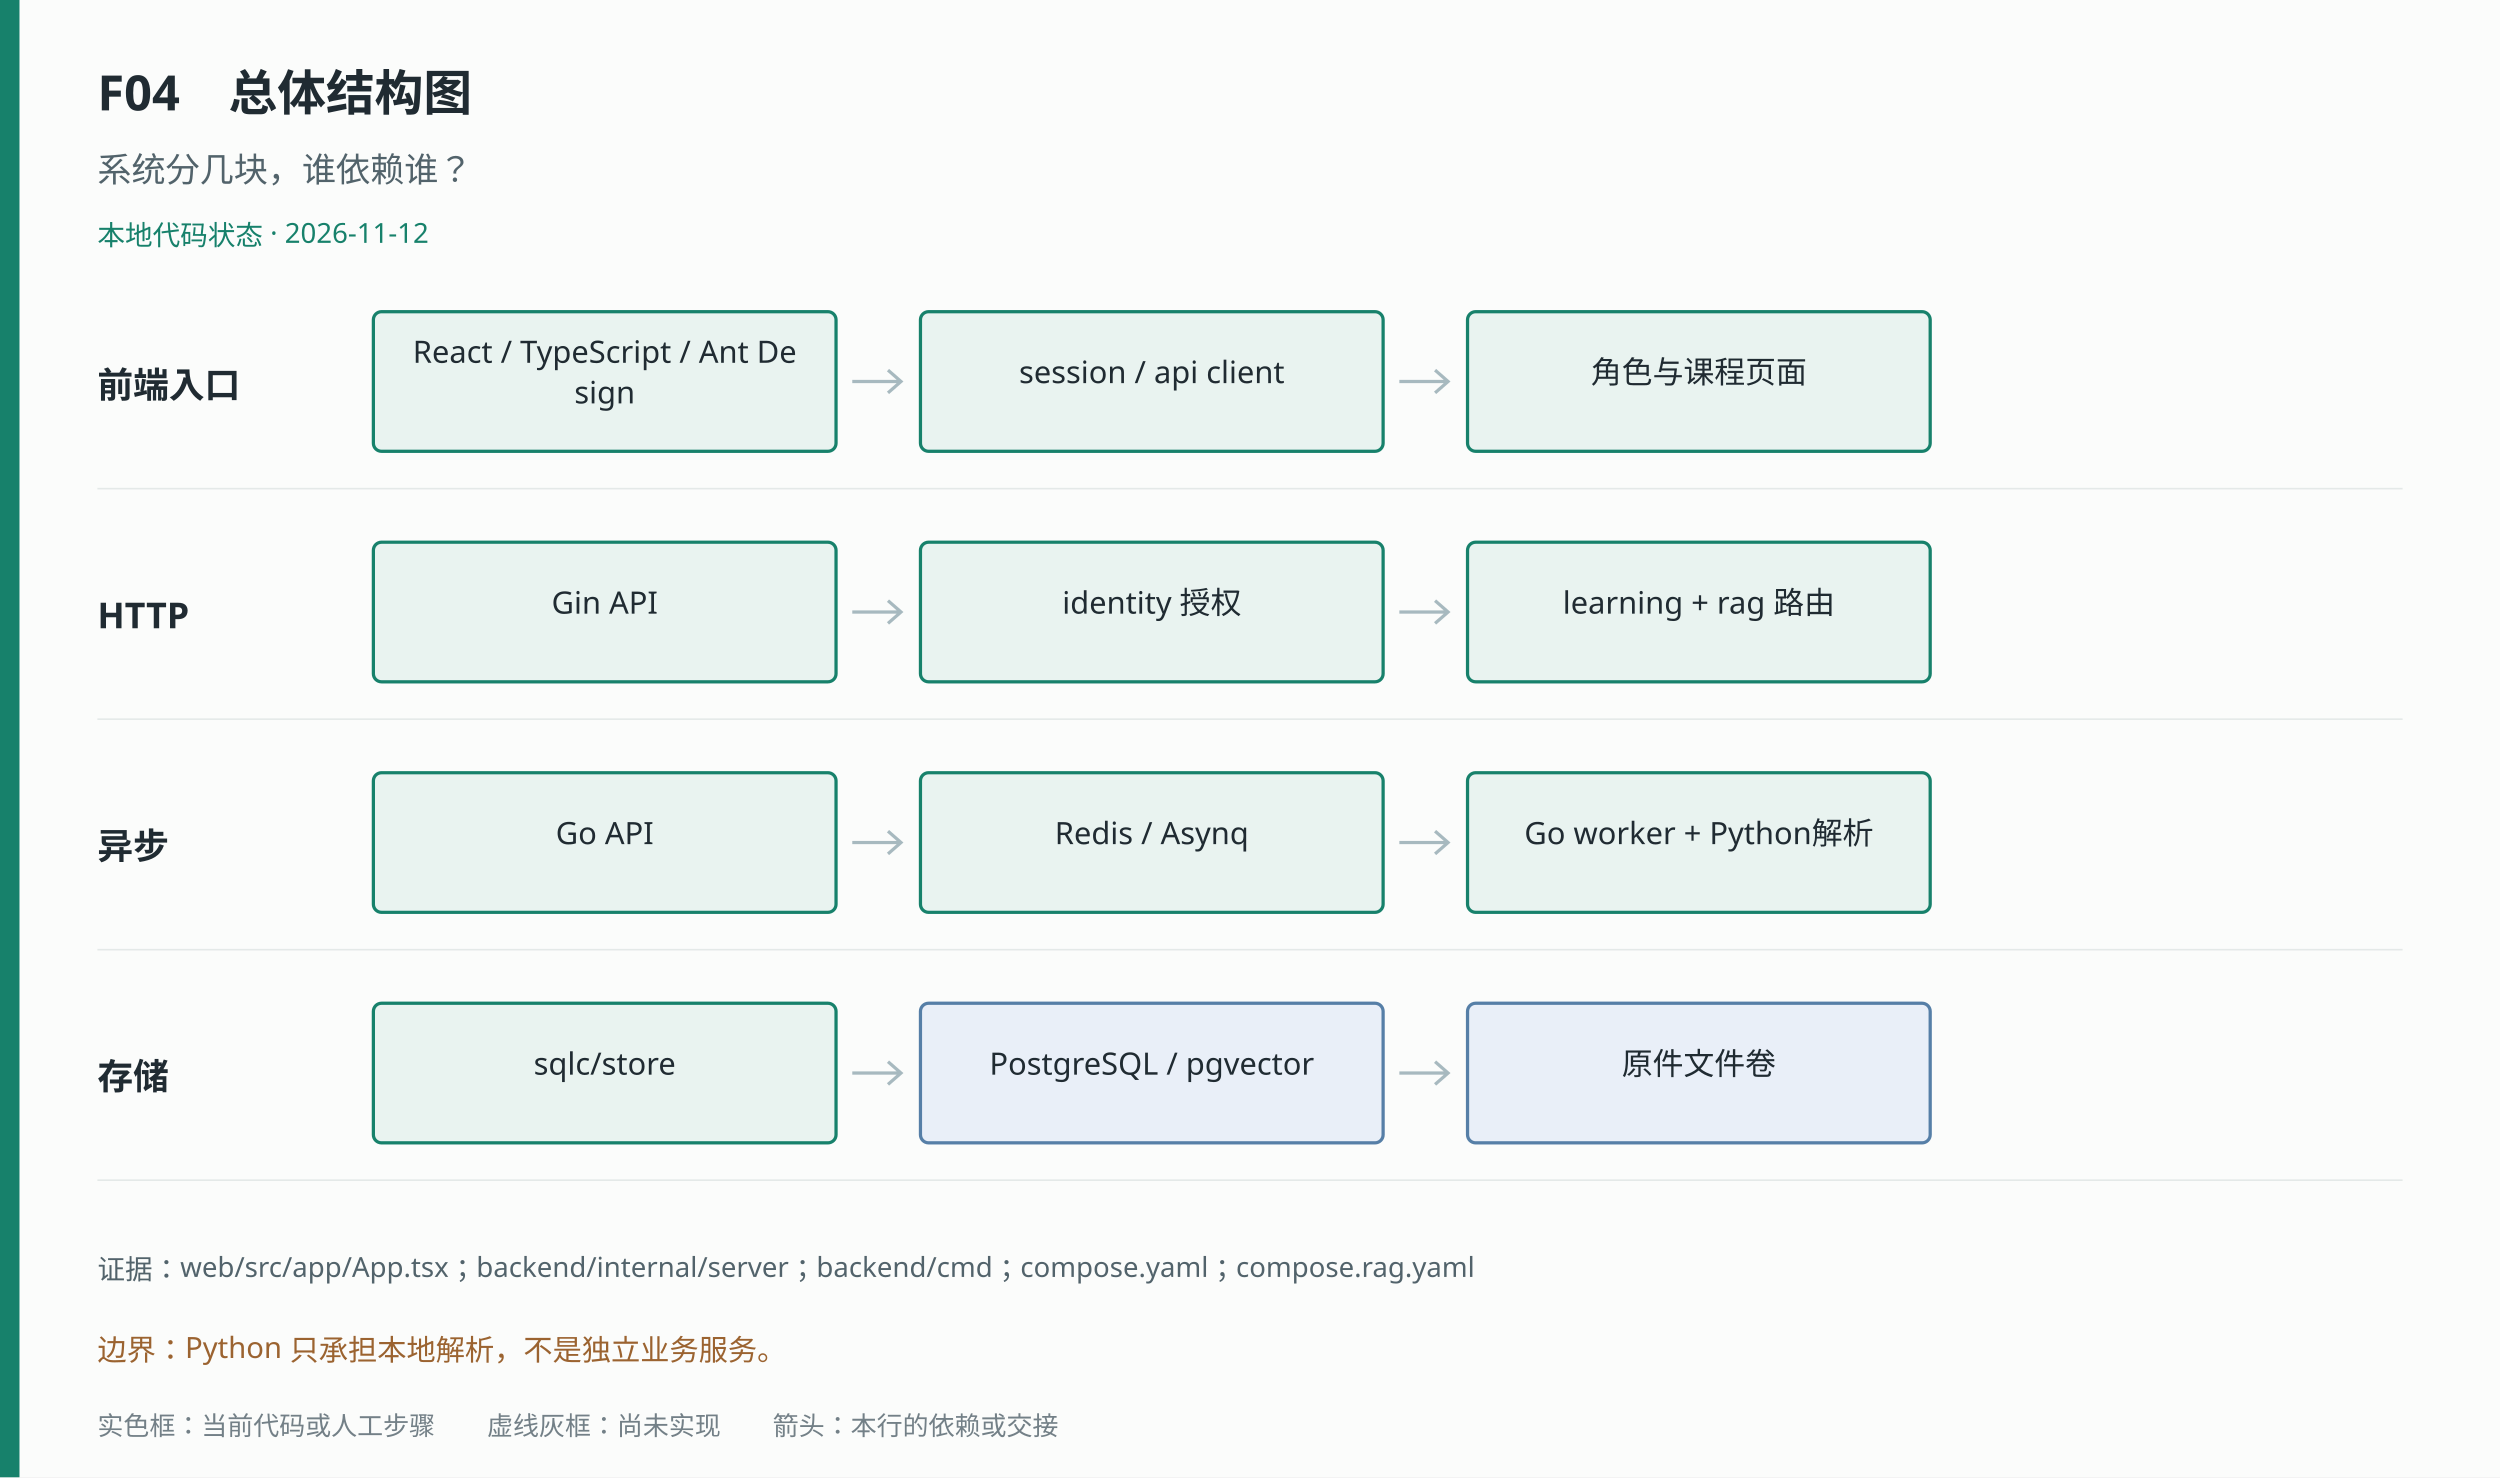
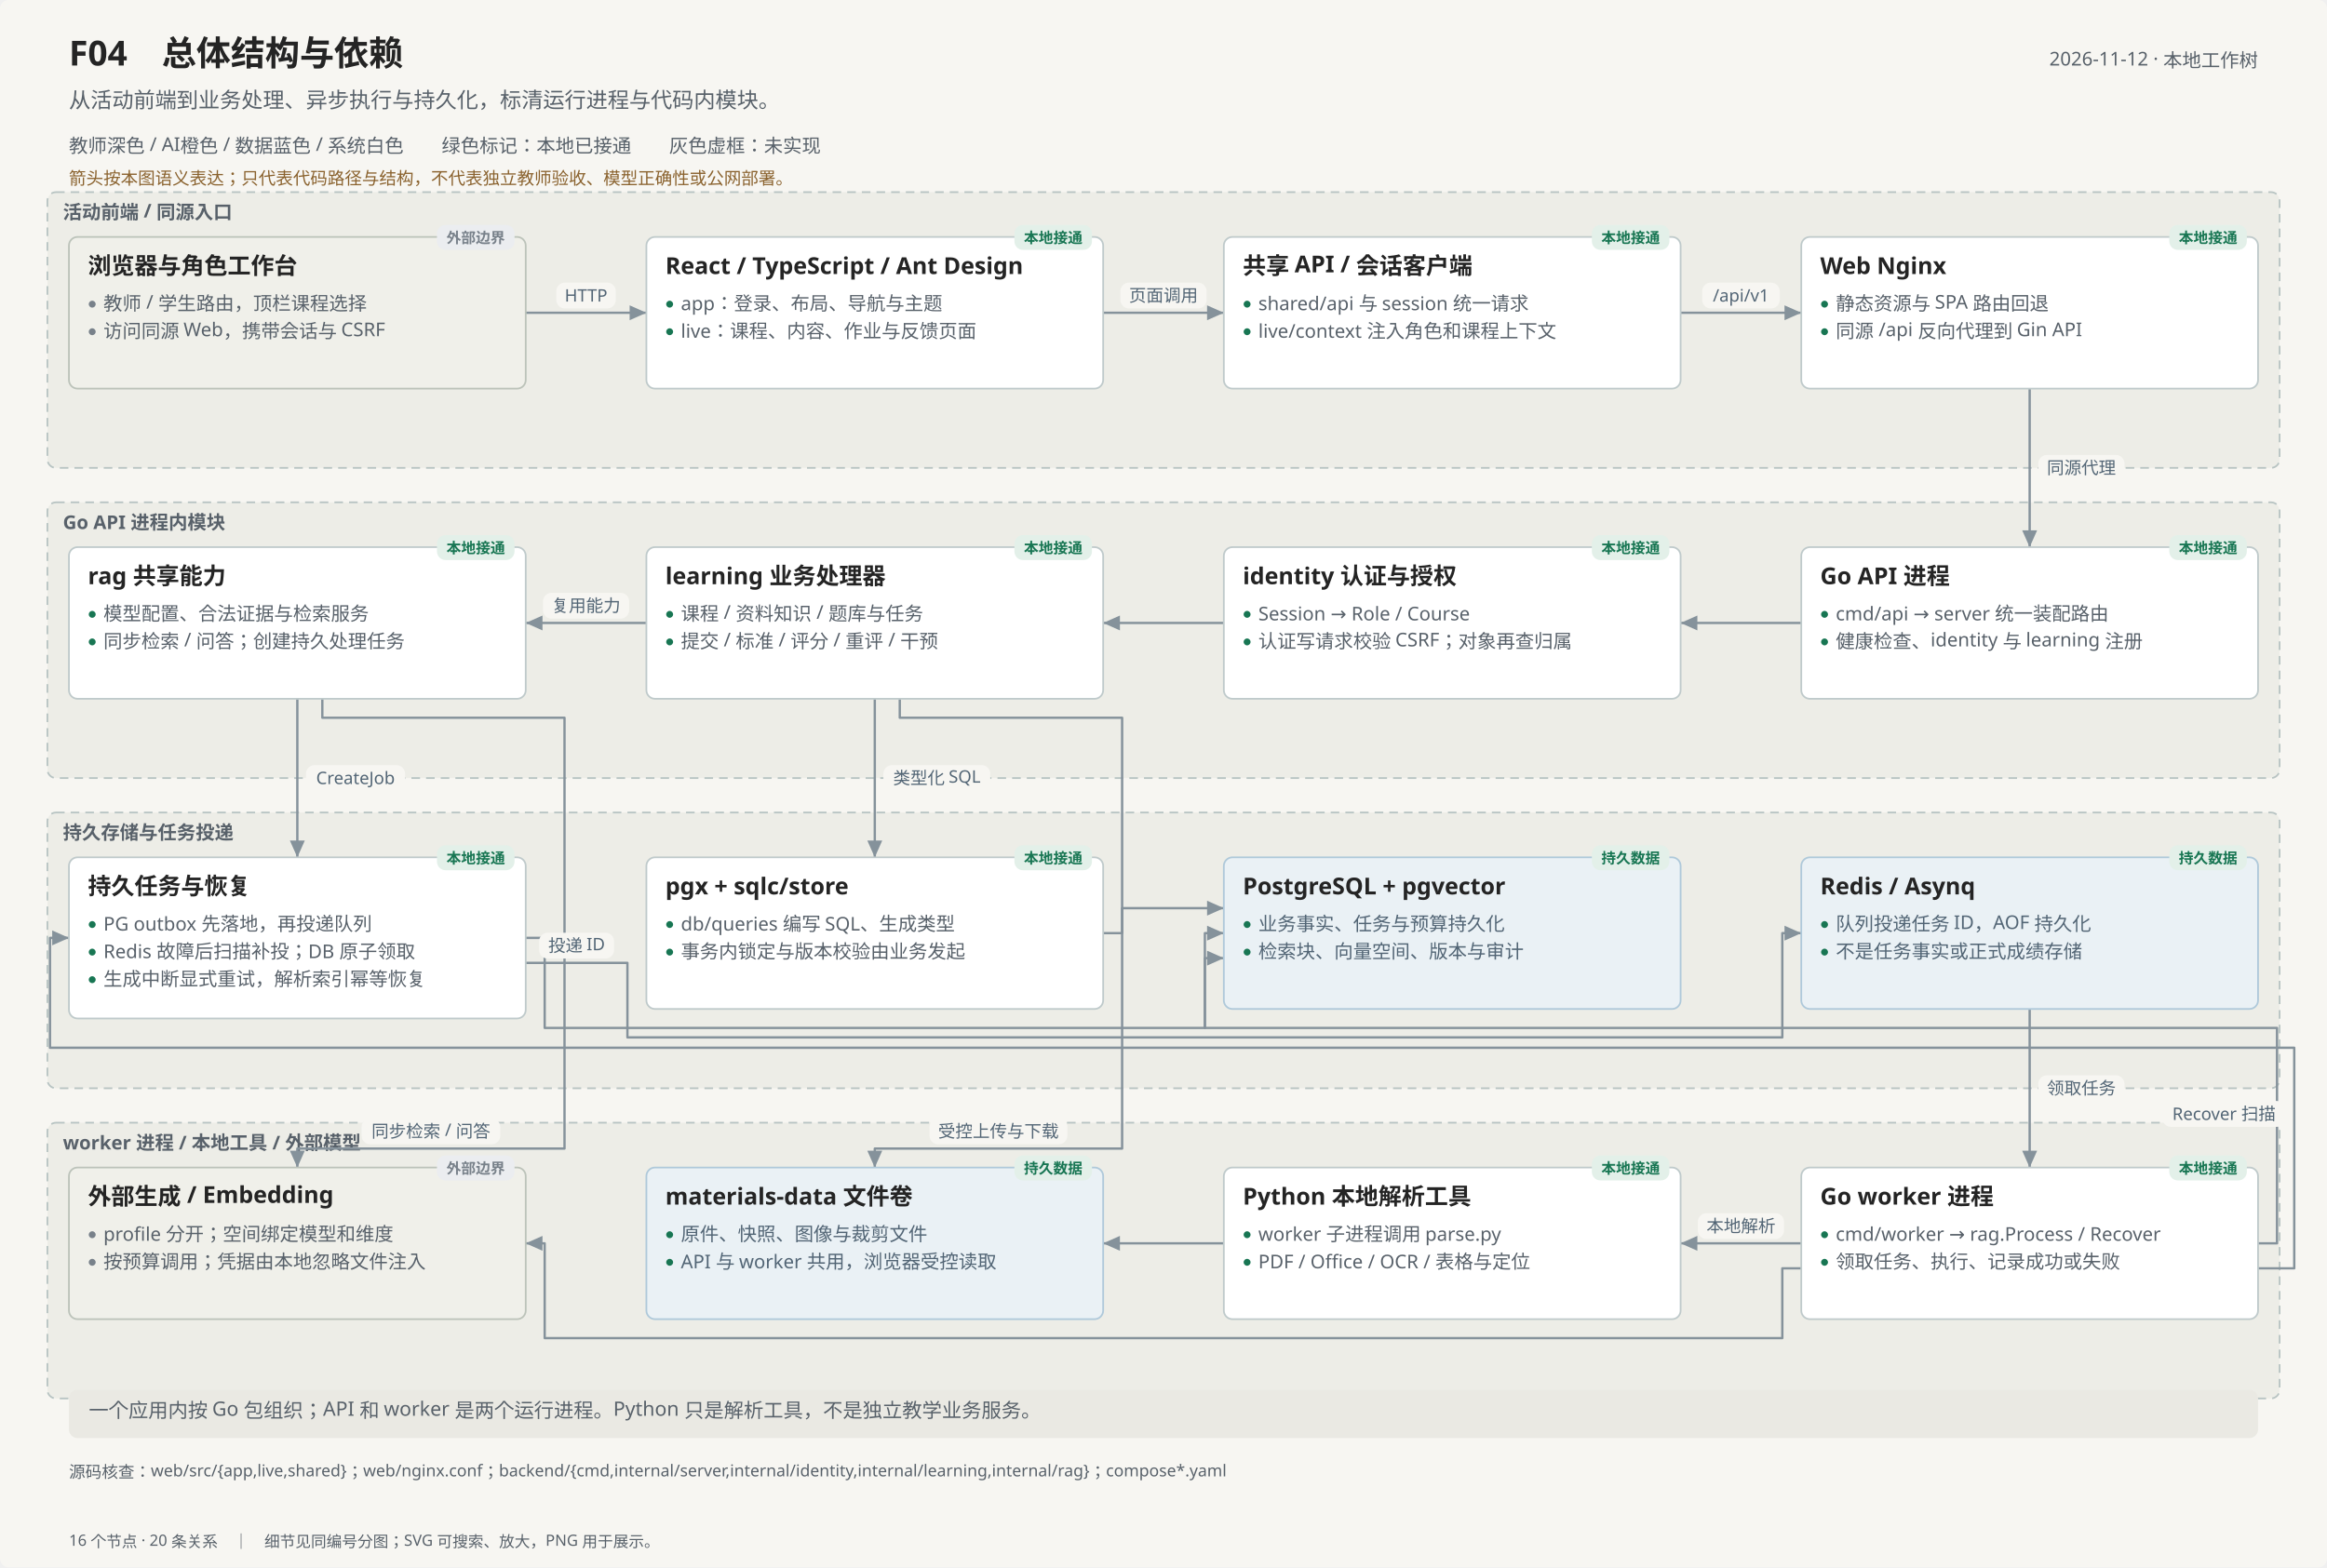
- <svg xmlns="http://www.w3.org/2000/svg" width="1540" height="910" viewBox="0 0 1540 910" role="img" aria-labelledby="title desc">
-   <rect width="1540" height="910" fill="#fbfcfb" />
-   <rect x="0" y="0" width="12" height="910" fill="#17816b" />
-   <text x="60" y="68" font-size="30" font-family="Microsoft YaHei" font-weight="700" fill="#202b32">F04　总体结构图</text>
-   <text x="60" y="112" font-size="21" font-family="Microsoft YaHei" fill="#52636b">系统分几块，谁依赖谁？</text>
-   <text x="60" y="151" font-size="17" font-family="Microsoft YaHei" fill="#17816b">本地代码状态 · 2026-11-12</text>
-   <text x="60" y="245" font-size="22" font-family="Microsoft YaHei" font-weight="600" fill="#202b32">前端入口</text>
-   <line x1="60" y1="301" x2="1480" y2="301" stroke="#e4e9e8" />
-   <rect x="230" y="192" width="285" height="86" rx="5" fill="#e9f3f0" stroke="#17816b" stroke-width="2" />
-   <text x="372.5" y="223.5" text-anchor="middle" font-size="19" font-family="Microsoft YaHei" fill="#202b32">React / TypeScript / Ant De</text>
-   <text x="372.5" y="248.5" text-anchor="middle" font-size="19" font-family="Microsoft YaHei" fill="#202b32">sign</text>
-   <rect x="567" y="192" width="285" height="86" rx="5" fill="#e9f3f0" stroke="#17816b" stroke-width="2" />
-   <text x="709.5" y="236.0" text-anchor="middle" font-size="19" font-family="Microsoft YaHei" fill="#202b32">session / api client</text>
-   <path d="M 525 235 H 555 m -8 -7 l 8 7 -8 7" fill="none" stroke="#a7b9bf" stroke-width="2" />
-   <rect x="904" y="192" width="285" height="86" rx="5" fill="#e9f3f0" stroke="#17816b" stroke-width="2" />
-   <text x="1046.5" y="236.0" text-anchor="middle" font-size="19" font-family="Microsoft YaHei" fill="#202b32">角色与课程页面</text>
-   <path d="M 862 235 H 892 m -8 -7 l 8 7 -8 7" fill="none" stroke="#a7b9bf" stroke-width="2" />
-   <text x="60" y="387" font-size="22" font-family="Microsoft YaHei" font-weight="600" fill="#202b32">HTTP</text>
-   <line x1="60" y1="443" x2="1480" y2="443" stroke="#e4e9e8" />
-   <rect x="230" y="334" width="285" height="86" rx="5" fill="#e9f3f0" stroke="#17816b" stroke-width="2" />
-   <text x="372.5" y="378.0" text-anchor="middle" font-size="19" font-family="Microsoft YaHei" fill="#202b32">Gin API</text>
-   <rect x="567" y="334" width="285" height="86" rx="5" fill="#e9f3f0" stroke="#17816b" stroke-width="2" />
-   <text x="709.5" y="378.0" text-anchor="middle" font-size="19" font-family="Microsoft YaHei" fill="#202b32">identity 授权</text>
-   <path d="M 525 377 H 555 m -8 -7 l 8 7 -8 7" fill="none" stroke="#a7b9bf" stroke-width="2" />
-   <rect x="904" y="334" width="285" height="86" rx="5" fill="#e9f3f0" stroke="#17816b" stroke-width="2" />
-   <text x="1046.5" y="378.0" text-anchor="middle" font-size="19" font-family="Microsoft YaHei" fill="#202b32">learning + rag 路由</text>
-   <path d="M 862 377 H 892 m -8 -7 l 8 7 -8 7" fill="none" stroke="#a7b9bf" stroke-width="2" />
-   <text x="60" y="529" font-size="22" font-family="Microsoft YaHei" font-weight="600" fill="#202b32">异步</text>
-   <line x1="60" y1="585" x2="1480" y2="585" stroke="#e4e9e8" />
-   <rect x="230" y="476" width="285" height="86" rx="5" fill="#e9f3f0" stroke="#17816b" stroke-width="2" />
-   <text x="372.5" y="520.0" text-anchor="middle" font-size="19" font-family="Microsoft YaHei" fill="#202b32">Go API</text>
-   <rect x="567" y="476" width="285" height="86" rx="5" fill="#e9f3f0" stroke="#17816b" stroke-width="2" />
-   <text x="709.5" y="520.0" text-anchor="middle" font-size="19" font-family="Microsoft YaHei" fill="#202b32">Redis / Asynq</text>
-   <path d="M 525 519 H 555 m -8 -7 l 8 7 -8 7" fill="none" stroke="#a7b9bf" stroke-width="2" />
-   <rect x="904" y="476" width="285" height="86" rx="5" fill="#e9f3f0" stroke="#17816b" stroke-width="2" />
-   <text x="1046.5" y="520.0" text-anchor="middle" font-size="19" font-family="Microsoft YaHei" fill="#202b32">Go worker + Python解析</text>
-   <path d="M 862 519 H 892 m -8 -7 l 8 7 -8 7" fill="none" stroke="#a7b9bf" stroke-width="2" />
-   <text x="60" y="671" font-size="22" font-family="Microsoft YaHei" font-weight="600" fill="#202b32">存储</text>
-   <line x1="60" y1="727" x2="1480" y2="727" stroke="#e4e9e8" />
-   <rect x="230" y="618" width="285" height="86" rx="5" fill="#e9f3f0" stroke="#17816b" stroke-width="2" />
-   <text x="372.5" y="662.0" text-anchor="middle" font-size="19" font-family="Microsoft YaHei" fill="#202b32">sqlc/store</text>
-   <rect x="567" y="618" width="285" height="86" rx="5" fill="#e9eff8" stroke="#567fa7" stroke-width="2" />
-   <text x="709.5" y="662.0" text-anchor="middle" font-size="19" font-family="Microsoft YaHei" fill="#202b32">PostgreSQL / pgvector</text>
-   <path d="M 525 661 H 555 m -8 -7 l 8 7 -8 7" fill="none" stroke="#a7b9bf" stroke-width="2" />
-   <rect x="904" y="618" width="285" height="86" rx="5" fill="#e9eff8" stroke="#567fa7" stroke-width="2" />
-   <text x="1046.5" y="662.0" text-anchor="middle" font-size="19" font-family="Microsoft YaHei" fill="#202b32">原件文件卷</text>
-   <path d="M 862 661 H 892 m -8 -7 l 8 7 -8 7" fill="none" stroke="#a7b9bf" stroke-width="2" />
-   <text x="60" y="788" font-size="17" font-family="Microsoft YaHei" fill="#52636b">证据：web/src/app/App.tsx；backend/internal/server；backend/cmd；compose.yaml；compose.rag.yaml</text>
-   <text x="60" y="838" font-size="18" font-family="Microsoft YaHei" fill="#9b6330">边界：Python 只承担本地解析，不是独立业务服务。</text>
-   <text x="60" y="884" font-size="16" font-family="Microsoft YaHei" fill="#738087">实色框：当前代码或人工步骤　　虚线灰框：尚未实现　　箭头：本行的依赖或交接</text>
+ <svg xmlns="http://www.w3.org/2000/svg" width="2700" height="1819" viewBox="0 0 2700 1819" role="img" aria-labelledby="title desc">
+   <defs>
+     <marker id="arrow" viewBox="0 0 10 10" refX="9" refY="5" markerWidth="8" markerHeight="8" orient="auto">
+       <path d="M0 1 L9 5 L0 9Z" fill="#85929B" />
+     </marker>
+   </defs>
+   <g font-family="Microsoft YaHei, sans-serif">
+     <rect x="0" y="0" width="2700" height="1819" rx="10" fill="#F7F6F2" stroke="none" />
+     <text x="80" y="76" font-size="40" fill="#242424" font-weight="700" text-anchor="start">F04　总体结构与依赖</text>
+     <text x="2620" y="76" font-size="22" fill="#58616A" font-weight="400" text-anchor="end">2026-11-12 · 本地工作树</text>
+     <text x="80" y="125" font-size="25" fill="#58616A" font-weight="400" text-anchor="start">从活动前端到业务处理、异步执行与持久化，标清运行进程与代码内模块。</text>
+     <text x="80" y="177" font-size="22" fill="#58616A" font-weight="400" text-anchor="start">教师深色 / AI橙色 / 数据蓝色 / 系统白色　　绿色标记：本地已接通　　灰色虚框：未实现</text>
+     <text x="80" y="214" font-size="20" fill="#8A622E" font-weight="400" text-anchor="start">箭头按本图语义表达；只代表代码路径与结构，不代表独立教师验收、模型正确性或公网部署。</text>
+     <rect x="55.0" y="223" width="2590.0" height="320" rx="10" fill="#EDEDE7" stroke="#B8C4C3" stroke-dasharray="10 7" stroke-width="2" />
+     <text x="73.0" y="254" font-size="22" fill="#58616A" font-weight="600" text-anchor="start">活动前端 / 同源入口</text>
+     <rect x="55.0" y="583" width="2590.0" height="320" rx="10" fill="#EDEDE7" stroke="#B8C4C3" stroke-dasharray="10 7" stroke-width="2" />
+     <text x="73.0" y="614" font-size="22" fill="#58616A" font-weight="600" text-anchor="start">Go API 进程内模块</text>
+     <rect x="55.0" y="943" width="2590.0" height="320" rx="10" fill="#EDEDE7" stroke="#B8C4C3" stroke-dasharray="10 7" stroke-width="2" />
+     <text x="73.0" y="974" font-size="22" fill="#58616A" font-weight="600" text-anchor="start">持久存储与任务投递</text>
+     <rect x="55.0" y="1303" width="2590.0" height="320" rx="10" fill="#EDEDE7" stroke="#B8C4C3" stroke-dasharray="10 7" stroke-width="2" />
+     <text x="73.0" y="1334" font-size="22" fill="#58616A" font-weight="600" text-anchor="start">worker 进程 / 本地工具 / 外部模型</text>
+     <g class="edges">
+       <g class="edge" data-from="browser" data-to="web">
+         <path d="M610.0,363.0 L750.0,363.0" stroke="#85929B" stroke-width="2.7" stroke-linejoin="round" fill="none" marker-end="url(#arrow)" />
+       </g>
+       <g class="edge" data-from="web" data-to="client">
+         <path d="M1280.0,363.0 L1420.0,363.0" stroke="#85929B" stroke-width="2.7" stroke-linejoin="round" fill="none" marker-end="url(#arrow)" />
+       </g>
+       <g class="edge" data-from="client" data-to="proxy">
+         <path d="M1950.0,363.0 L2090.0,363.0" stroke="#85929B" stroke-width="2.7" stroke-linejoin="round" fill="none" marker-end="url(#arrow)" />
+       </g>
+       <g class="edge" data-from="proxy" data-to="api">
+         <path d="M2355.0,451 L2355.0,635" stroke="#85929B" stroke-width="2.7" stroke-linejoin="round" fill="none" marker-end="url(#arrow)" />
+       </g>
+       <g class="edge" data-from="api" data-to="auth">
+         <path d="M2090.0,723.0 L1950.0,723.0" stroke="#85929B" stroke-width="2.7" stroke-linejoin="round" fill="none" marker-end="url(#arrow)" />
+       </g>
+       <g class="edge" data-from="auth" data-to="learning">
+         <path d="M1420.0,723.0 L1280.0,723.0" stroke="#85929B" stroke-width="2.7" stroke-linejoin="round" fill="none" marker-end="url(#arrow)" />
+       </g>
+       <g class="edge" data-from="learning" data-to="ragapi">
+         <path d="M750.0,723.0 L610.0,723.0" stroke="#85929B" stroke-width="2.7" stroke-linejoin="round" fill="none" marker-end="url(#arrow)" />
+       </g>
+       <g class="edge" data-from="learning" data-to="store">
+         <path d="M1015.0,811 L1015.0,995" stroke="#85929B" stroke-width="2.7" stroke-linejoin="round" fill="none" marker-end="url(#arrow)" />
+       </g>
+       <g class="edge" data-from="ragapi" data-to="jobs">
+         <path d="M345.0,811 L345.0,995" stroke="#85929B" stroke-width="2.7" stroke-linejoin="round" fill="none" marker-end="url(#arrow)" />
+       </g>
+       <g class="edge" data-from="jobs" data-to="pg">
+         <path d="M610.0,1088.5 L632.0,1088.5 L632.0,1193 L1398.0,1193 L1398.0,1083.0 L1420.0,1083.0" stroke="#85929B" stroke-width="2.7" stroke-linejoin="round" fill="none" marker-end="url(#arrow)" />
+       </g>
+       <g class="edge" data-from="jobs" data-to="redis">
+         <path d="M610.0,1117.5 L728.0,1117.5 L728.0,1204 L2068.0,1204 L2068.0,1083.0 L2090.0,1083.0" stroke="#85929B" stroke-width="2.7" stroke-linejoin="round" fill="none" marker-end="url(#arrow)" />
+       </g>
+       <g class="edge" data-from="redis" data-to="worker">
+         <path d="M2355.0,1171 L2355.0,1355" stroke="#85929B" stroke-width="2.7" stroke-linejoin="round" fill="none" marker-end="url(#arrow)" />
+       </g>
+       <g class="edge" data-from="worker" data-to="pg">
+         <path d="M2620.0,1443.0 L2642.0,1443.0 L2642.0,1193 L1398.0,1193 L1398.0,1112.0 L1420.0,1112.0" stroke="#85929B" stroke-width="2.7" stroke-linejoin="round" fill="none" marker-end="url(#arrow)" />
+       </g>
+       <g class="edge" data-from="store" data-to="pg">
+         <path d="M1280.0,1083.0 L1302.0,1083.0 L1302.0,1054.0 L1420.0,1054.0" stroke="#85929B" stroke-width="2.7" stroke-linejoin="round" fill="none" marker-end="url(#arrow)" />
+       </g>
+       <g class="edge" data-from="worker" data-to="parser">
+         <path d="M2090.0,1443.0 L1950.0,1443.0" stroke="#85929B" stroke-width="2.7" stroke-linejoin="round" fill="none" marker-end="url(#arrow)" />
+       </g>
+       <g class="edge" data-from="parser" data-to="files">
+         <path d="M1420.0,1443.0 L1280.0,1443.0" stroke="#85929B" stroke-width="2.7" stroke-linejoin="round" fill="none" marker-end="url(#arrow)" />
+       </g>
+       <g class="edge" data-from="learning" data-to="files">
+         <path d="M1044.0,811 L1044.0,833 L1302.0,833 L1302.0,1333 L1015.0,1333 L1015.0,1355" stroke="#85929B" stroke-width="2.7" stroke-linejoin="round" fill="none" marker-end="url(#arrow)" />
+       </g>
+       <g class="edge" data-from="ragapi" data-to="model">
+         <path d="M374.0,811 L374.0,833 L655.0,833 L655.0,1333 L345.0,1333 L345.0,1355" stroke="#85929B" stroke-width="2.7" stroke-linejoin="round" fill="none" marker-end="url(#arrow)" />
+       </g>
+       <g class="edge" data-from="worker" data-to="model">
+         <path d="M2090.0,1472.0 L2068.0,1472.0 L2068.0,1553 L632.0,1553 L632.0,1443.0 L610.0,1443.0" stroke="#85929B" stroke-width="2.7" stroke-linejoin="round" fill="none" marker-end="url(#arrow)" />
+       </g>
+       <g class="edge" data-from="worker" data-to="jobs">
+         <path d="M2620.0,1472.0 L2662.0,1472.0 L2662.0,1216 L58.0,1216 L58.0,1088.5 L80.0,1088.5" stroke="#85929B" stroke-width="2.7" stroke-linejoin="round" fill="none" marker-end="url(#arrow)" />
+       </g>
+     </g>
+     <g class="nodes">
+       <g class="node" data-node="browser" data-role="external">
+         <rect x="80.0" y="275" width="530.0" height="176" rx="10" fill="#F0F0EA" stroke="#BCC3BA" stroke-width="2" stroke-dasharray="none" />
+         <text x="102.0" y="318" font-size="27" fill="#242424" font-weight="650" text-anchor="start" class="node-title">浏览器与角色工作台</text>
+         <rect x="507.0" y="261" width="90.0" height="29" rx="10" fill="#EBEDF0" stroke="none" />
+         <text x="552.0" y="282" font-size="17" fill="#78818A" font-weight="600" text-anchor="middle">外部边界</text>
+         <circle cx="107.0" cy="353" r="4" fill="#78818A" />
+         <text x="120.0" y="360" font-size="22" fill="#58616A" font-weight="400" text-anchor="start" class="node-line">教师 / 学生路由，顶栏课程选择</text>
+         <circle cx="107.0" cy="385" r="4" fill="#78818A" />
+         <text x="120.0" y="392" font-size="22" fill="#58616A" font-weight="400" text-anchor="start" class="node-line">访问同源 Web，携带会话与 CSRF</text>
+       </g>
+       <g class="node" data-node="web" data-role="system">
+         <rect x="750.0" y="275" width="530.0" height="176" rx="10" fill="#FFFFFF" stroke="#BFCACB" stroke-width="2" stroke-dasharray="none" />
+         <text x="772.0" y="318" font-size="27" fill="#242424" font-weight="650" text-anchor="start" class="node-title">React / TypeScript / Ant Design</text>
+         <rect x="1177.0" y="261" width="90.0" height="29" rx="10" fill="#E3F0E9" stroke="none" />
+         <text x="1222.0" y="282" font-size="17" fill="#187653" font-weight="600" text-anchor="middle">本地接通</text>
+         <circle cx="777.0" cy="353" r="4" fill="#187653" />
+         <text x="790.0" y="360" font-size="22" fill="#58616A" font-weight="400" text-anchor="start" class="node-line">app：登录、布局、导航与主题</text>
+         <circle cx="777.0" cy="385" r="4" fill="#187653" />
+         <text x="790.0" y="392" font-size="22" fill="#58616A" font-weight="400" text-anchor="start" class="node-line">live：课程、内容、作业与反馈页面</text>
+       </g>
+       <g class="node" data-node="client" data-role="system">
+         <rect x="1420.0" y="275" width="530.0" height="176" rx="10" fill="#FFFFFF" stroke="#BFCACB" stroke-width="2" stroke-dasharray="none" />
+         <text x="1442.0" y="318" font-size="27" fill="#242424" font-weight="650" text-anchor="start" class="node-title">共享 API / 会话客户端</text>
+         <rect x="1847.0" y="261" width="90.0" height="29" rx="10" fill="#E3F0E9" stroke="none" />
+         <text x="1892.0" y="282" font-size="17" fill="#187653" font-weight="600" text-anchor="middle">本地接通</text>
+         <circle cx="1447.0" cy="353" r="4" fill="#187653" />
+         <text x="1460.0" y="360" font-size="22" fill="#58616A" font-weight="400" text-anchor="start" class="node-line">shared/api 与 session 统一请求</text>
+         <circle cx="1447.0" cy="385" r="4" fill="#187653" />
+         <text x="1460.0" y="392" font-size="22" fill="#58616A" font-weight="400" text-anchor="start" class="node-line">live/context 注入角色和课程上下文</text>
+       </g>
+       <g class="node" data-node="proxy" data-role="system">
+         <rect x="2090.0" y="275" width="530.0" height="176" rx="10" fill="#FFFFFF" stroke="#BFCACB" stroke-width="2" stroke-dasharray="none" />
+         <text x="2112.0" y="318" font-size="27" fill="#242424" font-weight="650" text-anchor="start" class="node-title">Web Nginx</text>
+         <rect x="2517.0" y="261" width="90.0" height="29" rx="10" fill="#E3F0E9" stroke="none" />
+         <text x="2562.0" y="282" font-size="17" fill="#187653" font-weight="600" text-anchor="middle">本地接通</text>
+         <circle cx="2117.0" cy="353" r="4" fill="#187653" />
+         <text x="2130.0" y="360" font-size="22" fill="#58616A" font-weight="400" text-anchor="start" class="node-line">静态资源与 SPA 路由回退</text>
+         <circle cx="2117.0" cy="385" r="4" fill="#187653" />
+         <text x="2130.0" y="392" font-size="22" fill="#58616A" font-weight="400" text-anchor="start" class="node-line">同源 /api 反向代理到 Gin API</text>
+       </g>
+       <g class="node" data-node="api" data-role="system">
+         <rect x="2090.0" y="635" width="530.0" height="176" rx="10" fill="#FFFFFF" stroke="#BFCACB" stroke-width="2" stroke-dasharray="none" />
+         <text x="2112.0" y="678" font-size="27" fill="#242424" font-weight="650" text-anchor="start" class="node-title">Go API 进程</text>
+         <rect x="2517.0" y="621" width="90.0" height="29" rx="10" fill="#E3F0E9" stroke="none" />
+         <text x="2562.0" y="642" font-size="17" fill="#187653" font-weight="600" text-anchor="middle">本地接通</text>
+         <circle cx="2117.0" cy="713" r="4" fill="#187653" />
+         <text x="2130.0" y="720" font-size="22" fill="#58616A" font-weight="400" text-anchor="start" class="node-line">cmd/api → server 统一装配路由</text>
+         <circle cx="2117.0" cy="745" r="4" fill="#187653" />
+         <text x="2130.0" y="752" font-size="22" fill="#58616A" font-weight="400" text-anchor="start" class="node-line">健康检查、identity 与 learning 注册</text>
+       </g>
+       <g class="node" data-node="auth" data-role="system">
+         <rect x="1420.0" y="635" width="530.0" height="176" rx="10" fill="#FFFFFF" stroke="#BFCACB" stroke-width="2" stroke-dasharray="none" />
+         <text x="1442.0" y="678" font-size="27" fill="#242424" font-weight="650" text-anchor="start" class="node-title">identity 认证与授权</text>
+         <rect x="1847.0" y="621" width="90.0" height="29" rx="10" fill="#E3F0E9" stroke="none" />
+         <text x="1892.0" y="642" font-size="17" fill="#187653" font-weight="600" text-anchor="middle">本地接通</text>
+         <circle cx="1447.0" cy="713" r="4" fill="#187653" />
+         <text x="1460.0" y="720" font-size="22" fill="#58616A" font-weight="400" text-anchor="start" class="node-line">Session → Role / Course</text>
+         <circle cx="1447.0" cy="745" r="4" fill="#187653" />
+         <text x="1460.0" y="752" font-size="22" fill="#58616A" font-weight="400" text-anchor="start" class="node-line">认证写请求校验 CSRF；对象再查归属</text>
+       </g>
+       <g class="node" data-node="learning" data-role="system">
+         <rect x="750.0" y="635" width="530.0" height="176" rx="10" fill="#FFFFFF" stroke="#BFCACB" stroke-width="2" stroke-dasharray="none" />
+         <text x="772.0" y="678" font-size="27" fill="#242424" font-weight="650" text-anchor="start" class="node-title">learning 业务处理器</text>
+         <rect x="1177.0" y="621" width="90.0" height="29" rx="10" fill="#E3F0E9" stroke="none" />
+         <text x="1222.0" y="642" font-size="17" fill="#187653" font-weight="600" text-anchor="middle">本地接通</text>
+         <circle cx="777.0" cy="713" r="4" fill="#187653" />
+         <text x="790.0" y="720" font-size="22" fill="#58616A" font-weight="400" text-anchor="start" class="node-line">课程 / 资料知识 / 题库与任务</text>
+         <circle cx="777.0" cy="745" r="4" fill="#187653" />
+         <text x="790.0" y="752" font-size="22" fill="#58616A" font-weight="400" text-anchor="start" class="node-line">提交 / 标准 / 评分 / 重评 / 干预</text>
+       </g>
+       <g class="node" data-node="ragapi" data-role="system">
+         <rect x="80.0" y="635" width="530.0" height="176" rx="10" fill="#FFFFFF" stroke="#BFCACB" stroke-width="2" stroke-dasharray="none" />
+         <text x="102.0" y="678" font-size="27" fill="#242424" font-weight="650" text-anchor="start" class="node-title">rag 共享能力</text>
+         <rect x="507.0" y="621" width="90.0" height="29" rx="10" fill="#E3F0E9" stroke="none" />
+         <text x="552.0" y="642" font-size="17" fill="#187653" font-weight="600" text-anchor="middle">本地接通</text>
+         <circle cx="107.0" cy="713" r="4" fill="#187653" />
+         <text x="120.0" y="720" font-size="22" fill="#58616A" font-weight="400" text-anchor="start" class="node-line">模型配置、合法证据与检索服务</text>
+         <circle cx="107.0" cy="745" r="4" fill="#187653" />
+         <text x="120.0" y="752" font-size="22" fill="#58616A" font-weight="400" text-anchor="start" class="node-line">同步检索 / 问答；创建持久处理任务</text>
+       </g>
+       <g class="node" data-node="store" data-role="system">
+         <rect x="750.0" y="995" width="530.0" height="176" rx="10" fill="#FFFFFF" stroke="#BFCACB" stroke-width="2" stroke-dasharray="none" />
+         <text x="772.0" y="1038" font-size="27" fill="#242424" font-weight="650" text-anchor="start" class="node-title">pgx + sqlc/store</text>
+         <rect x="1177.0" y="981" width="90.0" height="29" rx="10" fill="#E3F0E9" stroke="none" />
+         <text x="1222.0" y="1002" font-size="17" fill="#187653" font-weight="600" text-anchor="middle">本地接通</text>
+         <circle cx="777.0" cy="1073" r="4" fill="#187653" />
+         <text x="790.0" y="1080" font-size="22" fill="#58616A" font-weight="400" text-anchor="start" class="node-line">db/queries 编写 SQL、生成类型</text>
+         <circle cx="777.0" cy="1105" r="4" fill="#187653" />
+         <text x="790.0" y="1112" font-size="22" fill="#58616A" font-weight="400" text-anchor="start" class="node-line">事务内锁定与版本校验由业务发起</text>
+       </g>
+       <g class="node" data-node="pg" data-role="data">
+         <rect x="1420.0" y="995" width="530.0" height="176" rx="10" fill="#EAF1F5" stroke="#AFC9DA" stroke-width="2" stroke-dasharray="none" />
+         <text x="1442.0" y="1038" font-size="27" fill="#242424" font-weight="650" text-anchor="start" class="node-title">PostgreSQL + pgvector</text>
+         <rect x="1847.0" y="981" width="90.0" height="29" rx="10" fill="#E3F0E9" stroke="none" />
+         <text x="1892.0" y="1002" font-size="17" fill="#187653" font-weight="600" text-anchor="middle">持久数据</text>
+         <circle cx="1447.0" cy="1073" r="4" fill="#187653" />
+         <text x="1460.0" y="1080" font-size="22" fill="#526575" font-weight="400" text-anchor="start" class="node-line">业务事实、任务与预算持久化</text>
+         <circle cx="1447.0" cy="1105" r="4" fill="#187653" />
+         <text x="1460.0" y="1112" font-size="22" fill="#526575" font-weight="400" text-anchor="start" class="node-line">检索块、向量空间、版本与审计</text>
+       </g>
+       <g class="node" data-node="redis" data-role="data">
+         <rect x="2090.0" y="995" width="530.0" height="176" rx="10" fill="#EAF1F5" stroke="#AFC9DA" stroke-width="2" stroke-dasharray="none" />
+         <text x="2112.0" y="1038" font-size="27" fill="#242424" font-weight="650" text-anchor="start" class="node-title">Redis / Asynq</text>
+         <rect x="2517.0" y="981" width="90.0" height="29" rx="10" fill="#E3F0E9" stroke="none" />
+         <text x="2562.0" y="1002" font-size="17" fill="#187653" font-weight="600" text-anchor="middle">持久数据</text>
+         <circle cx="2117.0" cy="1073" r="4" fill="#187653" />
+         <text x="2130.0" y="1080" font-size="22" fill="#526575" font-weight="400" text-anchor="start" class="node-line">队列投递任务 ID，AOF 持久化</text>
+         <circle cx="2117.0" cy="1105" r="4" fill="#187653" />
+         <text x="2130.0" y="1112" font-size="22" fill="#526575" font-weight="400" text-anchor="start" class="node-line">不是任务事实或正式成绩存储</text>
+       </g>
+       <g class="node" data-node="worker" data-role="system">
+         <rect x="2090.0" y="1355" width="530.0" height="176" rx="10" fill="#FFFFFF" stroke="#BFCACB" stroke-width="2" stroke-dasharray="none" />
+         <text x="2112.0" y="1398" font-size="27" fill="#242424" font-weight="650" text-anchor="start" class="node-title">Go worker 进程</text>
+         <rect x="2517.0" y="1341" width="90.0" height="29" rx="10" fill="#E3F0E9" stroke="none" />
+         <text x="2562.0" y="1362" font-size="17" fill="#187653" font-weight="600" text-anchor="middle">本地接通</text>
+         <circle cx="2117.0" cy="1433" r="4" fill="#187653" />
+         <text x="2130.0" y="1440" font-size="22" fill="#58616A" font-weight="400" text-anchor="start" class="node-line">cmd/worker → rag.Process / Recover</text>
+         <circle cx="2117.0" cy="1465" r="4" fill="#187653" />
+         <text x="2130.0" y="1472" font-size="22" fill="#58616A" font-weight="400" text-anchor="start" class="node-line">领取任务、执行、记录成功或失败</text>
+       </g>
+       <g class="node" data-node="parser" data-role="system">
+         <rect x="1420.0" y="1355" width="530.0" height="176" rx="10" fill="#FFFFFF" stroke="#BFCACB" stroke-width="2" stroke-dasharray="none" />
+         <text x="1442.0" y="1398" font-size="27" fill="#242424" font-weight="650" text-anchor="start" class="node-title">Python 本地解析工具</text>
+         <rect x="1847.0" y="1341" width="90.0" height="29" rx="10" fill="#E3F0E9" stroke="none" />
+         <text x="1892.0" y="1362" font-size="17" fill="#187653" font-weight="600" text-anchor="middle">本地接通</text>
+         <circle cx="1447.0" cy="1433" r="4" fill="#187653" />
+         <text x="1460.0" y="1440" font-size="22" fill="#58616A" font-weight="400" text-anchor="start" class="node-line">worker 子进程调用 parse.py</text>
+         <circle cx="1447.0" cy="1465" r="4" fill="#187653" />
+         <text x="1460.0" y="1472" font-size="22" fill="#58616A" font-weight="400" text-anchor="start" class="node-line">PDF / Office / OCR / 表格与定位</text>
+       </g>
+       <g class="node" data-node="files" data-role="data">
+         <rect x="750.0" y="1355" width="530.0" height="176" rx="10" fill="#EAF1F5" stroke="#AFC9DA" stroke-width="2" stroke-dasharray="none" />
+         <text x="772.0" y="1398" font-size="27" fill="#242424" font-weight="650" text-anchor="start" class="node-title">materials-data 文件卷</text>
+         <rect x="1177.0" y="1341" width="90.0" height="29" rx="10" fill="#E3F0E9" stroke="none" />
+         <text x="1222.0" y="1362" font-size="17" fill="#187653" font-weight="600" text-anchor="middle">持久数据</text>
+         <circle cx="777.0" cy="1433" r="4" fill="#187653" />
+         <text x="790.0" y="1440" font-size="22" fill="#526575" font-weight="400" text-anchor="start" class="node-line">原件、快照、图像与裁剪文件</text>
+         <circle cx="777.0" cy="1465" r="4" fill="#187653" />
+         <text x="790.0" y="1472" font-size="22" fill="#526575" font-weight="400" text-anchor="start" class="node-line">API 与 worker 共用，浏览器受控读取</text>
+       </g>
+       <g class="node" data-node="model" data-role="external">
+         <rect x="80.0" y="1355" width="530.0" height="176" rx="10" fill="#F0F0EA" stroke="#BCC3BA" stroke-width="2" stroke-dasharray="none" />
+         <text x="102.0" y="1398" font-size="27" fill="#242424" font-weight="650" text-anchor="start" class="node-title">外部生成 / Embedding</text>
+         <rect x="507.0" y="1341" width="90.0" height="29" rx="10" fill="#EBEDF0" stroke="none" />
+         <text x="552.0" y="1362" font-size="17" fill="#78818A" font-weight="600" text-anchor="middle">外部边界</text>
+         <circle cx="107.0" cy="1433" r="4" fill="#78818A" />
+         <text x="120.0" y="1440" font-size="22" fill="#58616A" font-weight="400" text-anchor="start" class="node-line">profile 分开；空间绑定模型和维度</text>
+         <circle cx="107.0" cy="1465" r="4" fill="#78818A" />
+         <text x="120.0" y="1472" font-size="22" fill="#58616A" font-weight="400" text-anchor="start" class="node-line">按预算调用；凭据由本地忽略文件注入</text>
+       </g>
+       <g class="node" data-node="jobs" data-role="system">
+         <rect x="80.0" y="995" width="530.0" height="187" rx="10" fill="#FFFFFF" stroke="#BFCACB" stroke-width="2" stroke-dasharray="none" />
+         <text x="102.0" y="1038" font-size="27" fill="#242424" font-weight="650" text-anchor="start" class="node-title">持久任务与恢复</text>
+         <rect x="507.0" y="981" width="90.0" height="29" rx="10" fill="#E3F0E9" stroke="none" />
+         <text x="552.0" y="1002" font-size="17" fill="#187653" font-weight="600" text-anchor="middle">本地接通</text>
+         <circle cx="107.0" cy="1073" r="4" fill="#187653" />
+         <text x="120.0" y="1080" font-size="22" fill="#58616A" font-weight="400" text-anchor="start" class="node-line">PG outbox 先落地，再投递队列</text>
+         <circle cx="107.0" cy="1105" r="4" fill="#187653" />
+         <text x="120.0" y="1112" font-size="22" fill="#58616A" font-weight="400" text-anchor="start" class="node-line">Redis 故障后扫描补投；DB 原子领取</text>
+         <circle cx="107.0" cy="1137" r="4" fill="#187653" />
+         <text x="120.0" y="1144" font-size="22" fill="#58616A" font-weight="400" text-anchor="start" class="node-line">生成中断显式重试，解析索引幂等恢复</text>
+       </g>
+     </g>
+     <g class="labels">
+       <g class="edge-label" data-from="browser" data-to="web">
+         <rect x="645.5" y="328.0" width="69.0" height="30" rx="10" fill="#F7F6F2" stroke="none" />
+         <text x="680.0" y="350.0" font-size="20" fill="#526575" font-weight="400" text-anchor="middle">HTTP</text>
+       </g>
+       <g class="edge-label" data-from="web" data-to="client">
+         <rect x="1300.0" y="328.0" width="100.0" height="30" rx="10" fill="#F7F6F2" stroke="none" />
+         <text x="1350.0" y="350.0" font-size="20" fill="#526575" font-weight="400" text-anchor="middle">页面调用</text>
+       </g>
+       <g class="edge-label" data-from="client" data-to="proxy">
+         <rect x="1975.0" y="328.0" width="90.0" height="30" rx="10" fill="#F7F6F2" stroke="none" />
+         <text x="2020.0" y="350.0" font-size="20" fill="#526575" font-weight="400" text-anchor="middle">/api/v1</text>
+       </g>
+       <g class="edge-label" data-from="proxy" data-to="api">
+         <rect x="2365.0" y="528.0" width="100.0" height="30" rx="10" fill="#F7F6F2" stroke="none" />
+         <text x="2415.0" y="550.0" font-size="20" fill="#526575" font-weight="400" text-anchor="middle">同源代理</text>
+       </g>
+       <g class="edge-label" data-from="learning" data-to="ragapi">
+         <rect x="630.0" y="688.0" width="100.0" height="30" rx="10" fill="#F7F6F2" stroke="none" />
+         <text x="680.0" y="710.0" font-size="20" fill="#526575" font-weight="400" text-anchor="middle">复用能力</text>
+       </g>
+       <g class="edge-label" data-from="learning" data-to="store">
+         <rect x="1025.0" y="888.0" width="124.0" height="30" rx="10" fill="#F7F6F2" stroke="none" />
+         <text x="1087.0" y="910.0" font-size="20" fill="#526575" font-weight="400" text-anchor="middle">类型化 SQL</text>
+       </g>
+       <g class="edge-label" data-from="ragapi" data-to="jobs">
+         <rect x="355.0" y="888.0" width="115.0" height="30" rx="10" fill="#F7F6F2" stroke="none" />
+         <text x="412.5" y="910.0" font-size="20" fill="#526575" font-weight="400" text-anchor="middle">CreateJob</text>
+       </g>
+       <g class="edge-label" data-from="jobs" data-to="redis">
+         <rect x="625.5" y="1082.5" width="87.0" height="30" rx="10" fill="#F7F6F2" stroke="none" />
+         <text x="669.0" y="1104.5" font-size="20" fill="#526575" font-weight="400" text-anchor="middle">投递 ID</text>
+       </g>
+       <g class="edge-label" data-from="redis" data-to="worker">
+         <rect x="2365.0" y="1248.0" width="100.0" height="30" rx="10" fill="#F7F6F2" stroke="none" />
+         <text x="2415.0" y="1270.0" font-size="20" fill="#526575" font-weight="400" text-anchor="middle">领取任务</text>
+       </g>
+       <g class="edge-label" data-from="worker" data-to="parser">
+         <rect x="1970.0" y="1408.0" width="100.0" height="30" rx="10" fill="#F7F6F2" stroke="none" />
+         <text x="2020.0" y="1430.0" font-size="20" fill="#526575" font-weight="400" text-anchor="middle">本地解析</text>
+       </g>
+       <g class="edge-label" data-from="learning" data-to="files">
+         <rect x="1078.5" y="1298" width="160.0" height="30" rx="10" fill="#F7F6F2" stroke="none" />
+         <text x="1158.5" y="1320" font-size="20" fill="#526575" font-weight="400" text-anchor="middle">受控上传与下载</text>
+       </g>
+       <g class="edge-label" data-from="ragapi" data-to="model">
+         <rect x="419.5" y="1298" width="161.0" height="30" rx="10" fill="#F7F6F2" stroke="none" />
+         <text x="500.0" y="1320" font-size="20" fill="#526575" font-weight="400" text-anchor="middle">同步检索 / 问答</text>
+       </g>
+       <g class="edge-label" data-from="worker" data-to="jobs">
+         <rect x="2509.0" y="1277.8" width="143.0" height="30" rx="10" fill="#F7F6F2" stroke="none" />
+         <text x="2580.5" y="1299.8" font-size="20" fill="#526575" font-weight="400" text-anchor="middle">Recover 扫描</text>
+       </g>
+     </g>
+     <rect x="80" y="1613" width="2540" height="56" rx="10" fill="#EAE9E3" stroke="none" />
+     <text x="103" y="1645" font-size="23" fill="#58616A" font-weight="400" text-anchor="start">一个应用内按 Go 包组织；API 和 worker 是两个运行进程。Python 只是解析工具，不是独立教学业务服务。</text>
+     <text x="80" y="1715" font-size="19" fill="#58616A" font-weight="400" text-anchor="start">源码核查：web/src/{app,live,shared}；web/nginx.conf；backend/{cmd,internal/server,internal/identity,internal/learning,internal/rag}；compose*.yaml</text>
+     <text x="80" y="1794" font-size="18" fill="#58616A" font-weight="400" text-anchor="start">16 个节点 · 20 条关系　｜　细节见同编号分图；SVG 可搜索、放大，PNG 用于展示。</text>
+   </g>
</svg>
